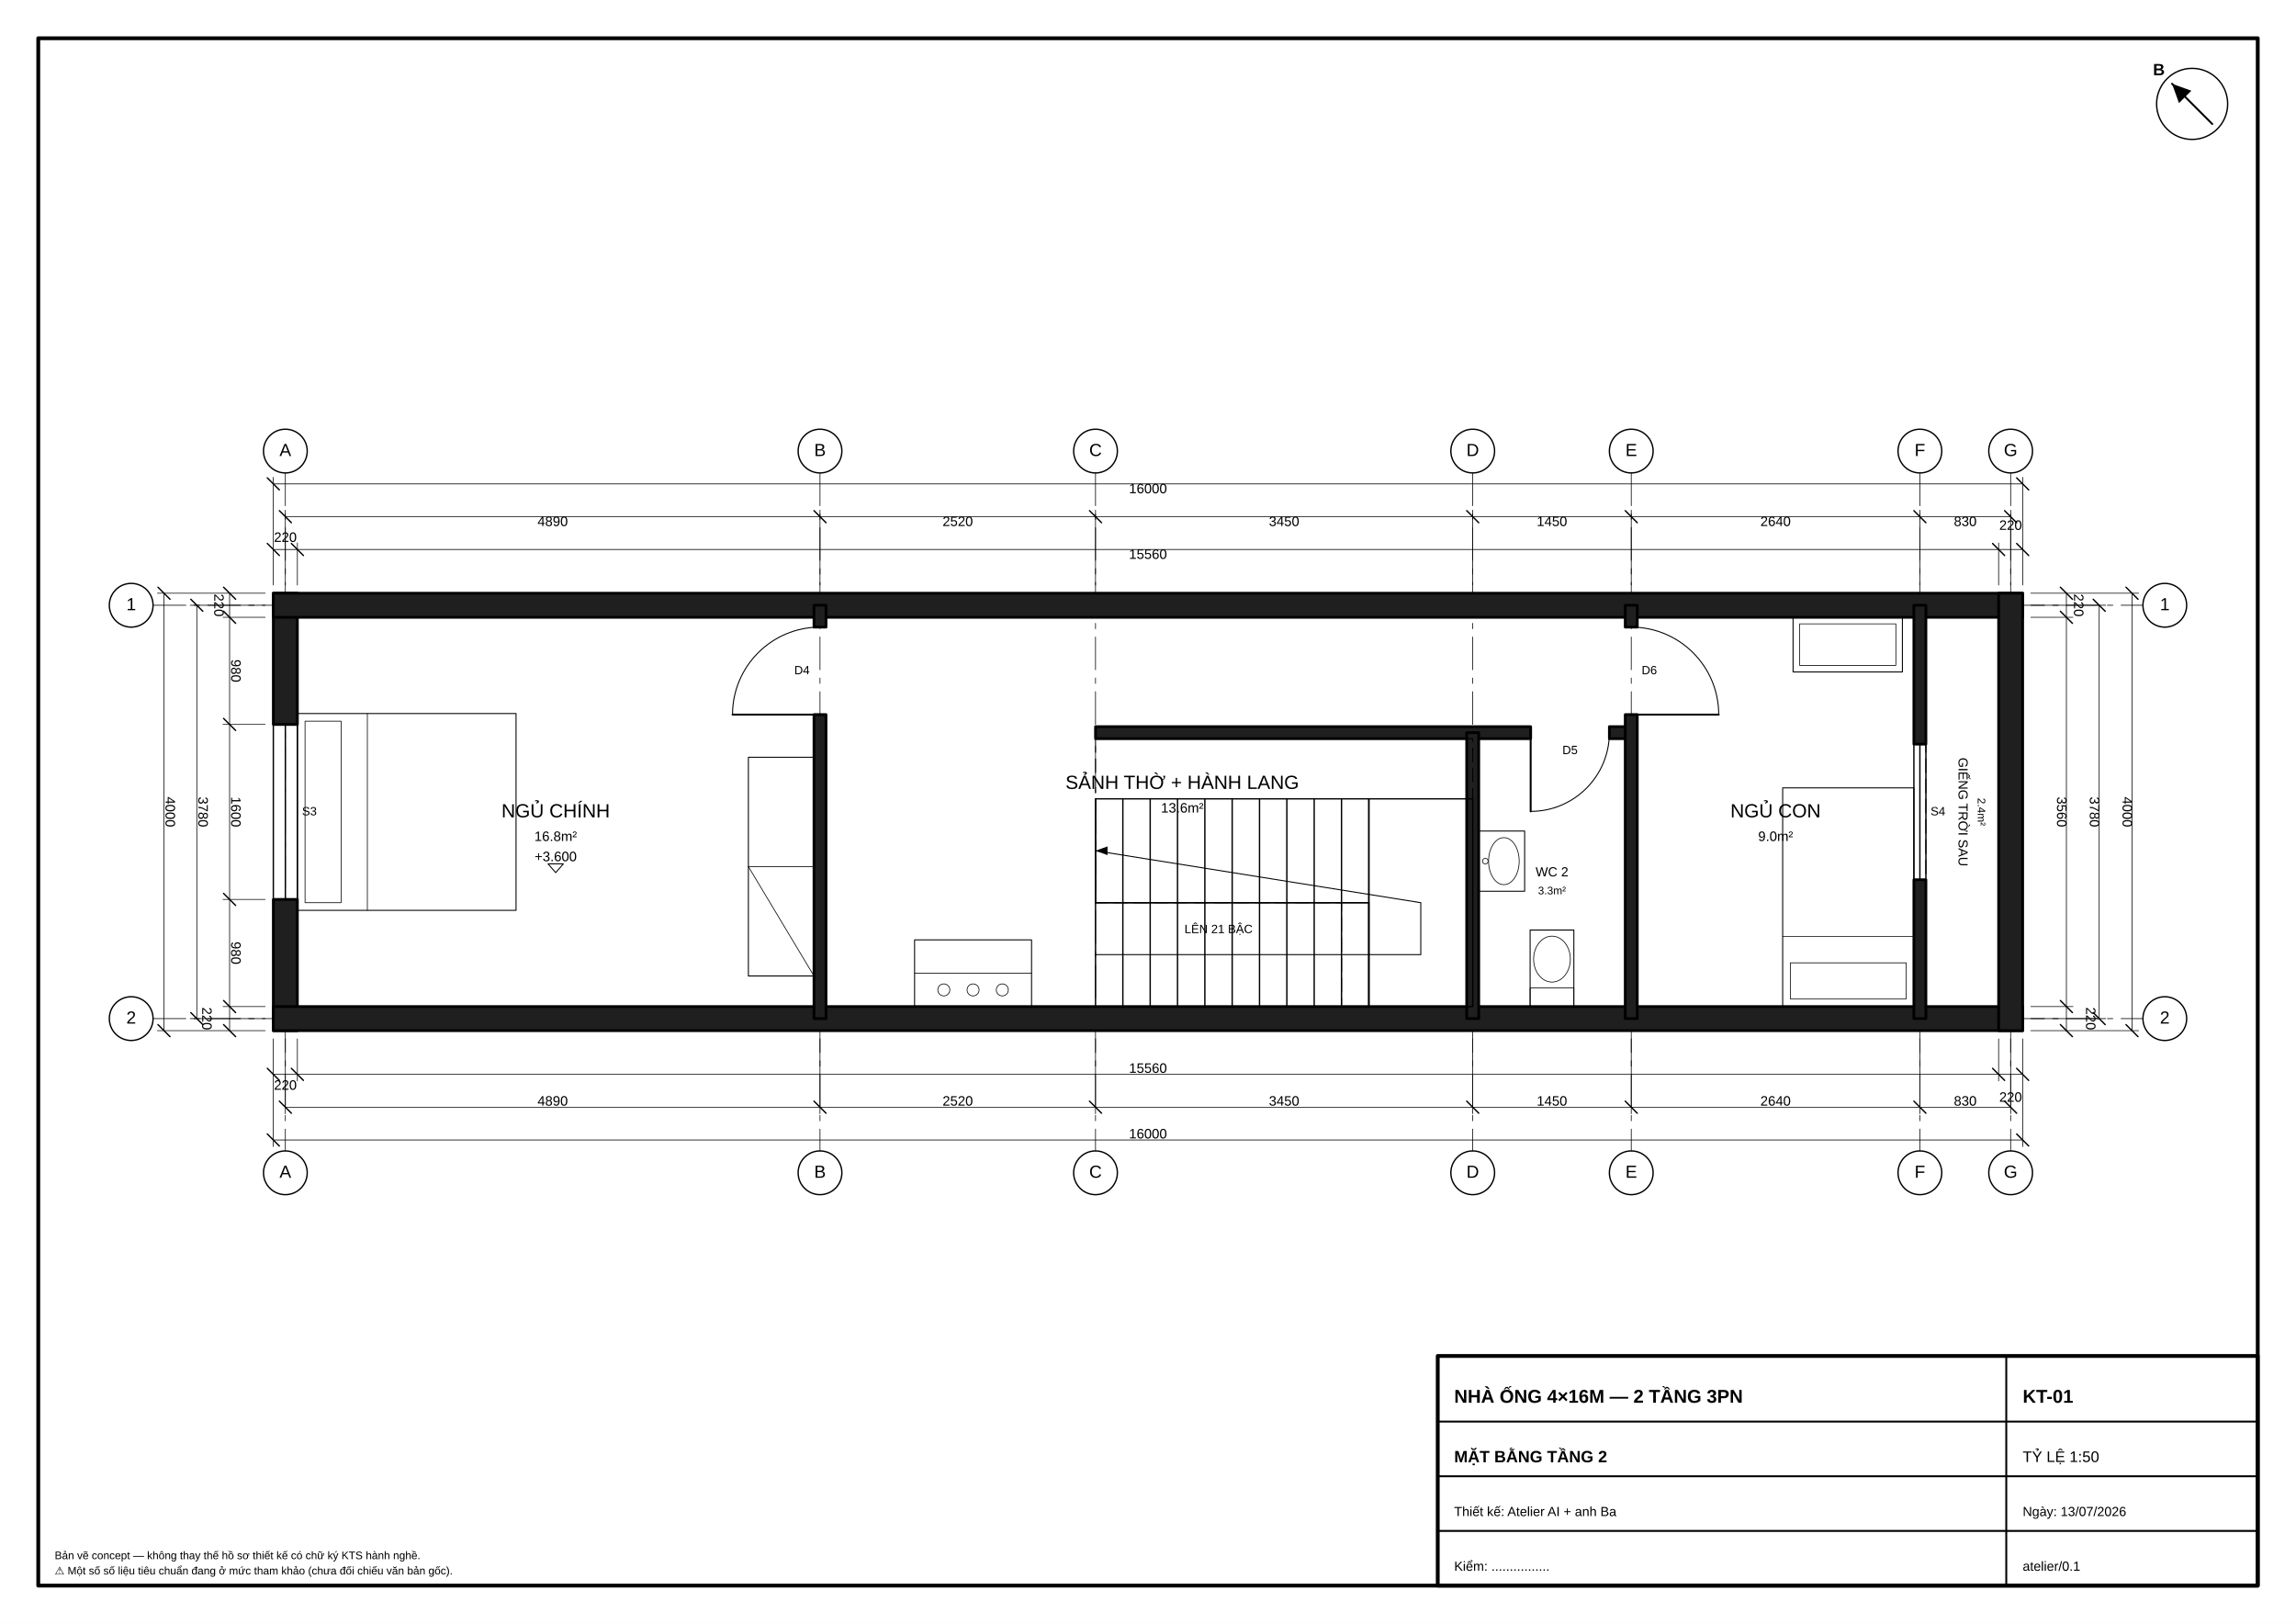
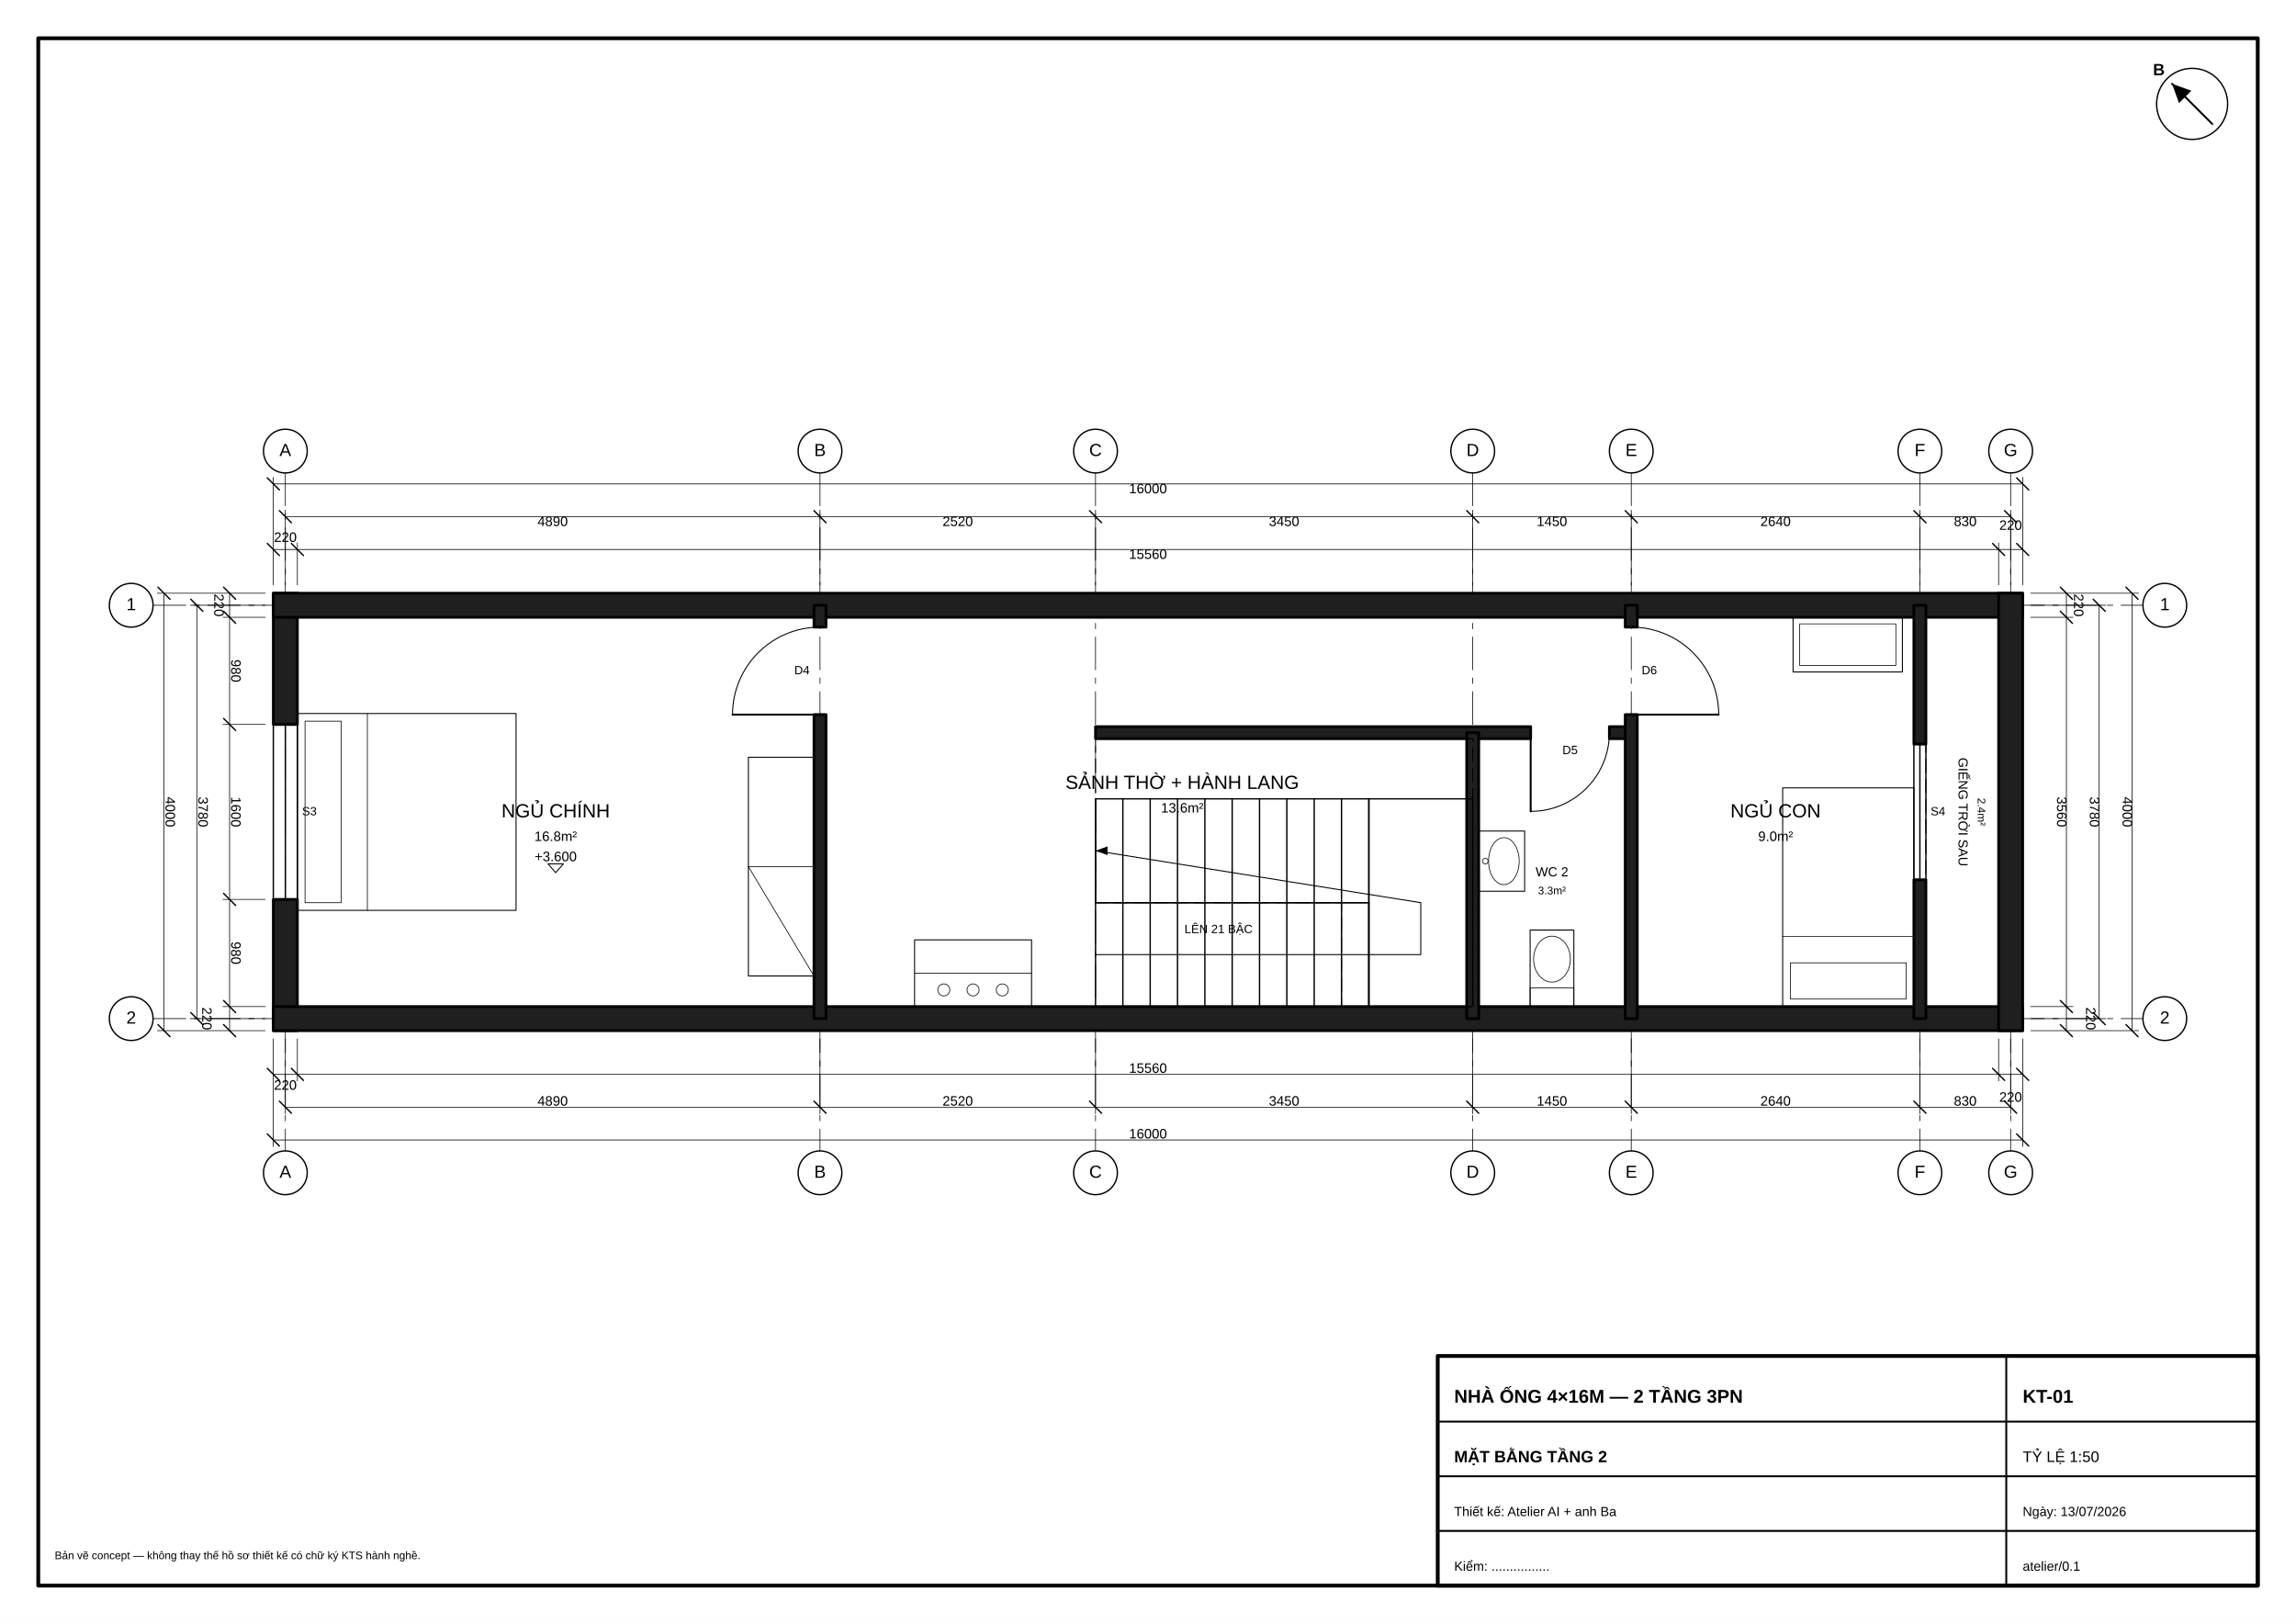
<svg xmlns="http://www.w3.org/2000/svg" viewBox="0 0 420 297" width="420mm" height="297mm">
  <style>
text{font-family:'Be Vietnam Pro','Segoe UI',Arial,sans-serif;fill:#000;stroke:none}
.b{font-weight:700}
</style>
  <rect width="420" height="297" fill="#ffffff" />
  <g id="layer-TRUC" data-layer="TRUC">
    <line data-id="1" x1="28" y1="110.7" x2="392" y2="110.7" stroke="#000" stroke-width="0.13" stroke-linecap="round" stroke-linejoin="round" stroke-dasharray="6 1.5 1 1.5" />
    <circle data-id="1" cx="24" cy="110.7" r="4" fill="none" stroke="#000" stroke-width="0.25" stroke-linecap="round" stroke-linejoin="round" />
    <text data-id="1" x="24" y="110.7" font-size="3.2" text-anchor="middle" dominant-baseline="middle">1</text>
    <circle data-id="1" cx="396" cy="110.7" r="4" fill="none" stroke="#000" stroke-width="0.25" stroke-linecap="round" stroke-linejoin="round" />
    <text data-id="1" x="396" y="110.7" font-size="3.2" text-anchor="middle" dominant-baseline="middle">1</text>
    <line data-id="2" x1="28" y1="186.3" x2="392" y2="186.3" stroke="#000" stroke-width="0.13" stroke-linecap="round" stroke-linejoin="round" stroke-dasharray="6 1.5 1 1.5" />
    <circle data-id="2" cx="24" cy="186.3" r="4" fill="none" stroke="#000" stroke-width="0.25" stroke-linecap="round" stroke-linejoin="round" />
    <text data-id="2" x="24" y="186.3" font-size="3.2" text-anchor="middle" dominant-baseline="middle">2</text>
    <circle data-id="2" cx="396" cy="186.3" r="4" fill="none" stroke="#000" stroke-width="0.25" stroke-linecap="round" stroke-linejoin="round" />
    <text data-id="2" x="396" y="186.3" font-size="3.2" text-anchor="middle" dominant-baseline="middle">2</text>
    <line data-id="A" x1="52.2" y1="86.5" x2="52.2" y2="210.5" stroke="#000" stroke-width="0.13" stroke-linecap="round" stroke-linejoin="round" stroke-dasharray="6 1.5 1 1.5" />
    <circle data-id="A" cx="52.2" cy="82.5" r="4" fill="none" stroke="#000" stroke-width="0.25" stroke-linecap="round" stroke-linejoin="round" />
    <text data-id="A" x="52.2" y="82.5" font-size="3.2" text-anchor="middle" dominant-baseline="middle">A</text>
    <circle data-id="A" cx="52.2" cy="214.5" r="4" fill="none" stroke="#000" stroke-width="0.25" stroke-linecap="round" stroke-linejoin="round" />
    <text data-id="A" x="52.2" y="214.5" font-size="3.2" text-anchor="middle" dominant-baseline="middle">A</text>
    <line data-id="B" x1="150" y1="86.5" x2="150" y2="210.5" stroke="#000" stroke-width="0.13" stroke-linecap="round" stroke-linejoin="round" stroke-dasharray="6 1.5 1 1.5" />
    <circle data-id="B" cx="150" cy="82.5" r="4" fill="none" stroke="#000" stroke-width="0.25" stroke-linecap="round" stroke-linejoin="round" />
    <text data-id="B" x="150" y="82.5" font-size="3.2" text-anchor="middle" dominant-baseline="middle">B</text>
    <circle data-id="B" cx="150" cy="214.5" r="4" fill="none" stroke="#000" stroke-width="0.25" stroke-linecap="round" stroke-linejoin="round" />
    <text data-id="B" x="150" y="214.5" font-size="3.2" text-anchor="middle" dominant-baseline="middle">B</text>
    <line data-id="C" x1="200.4" y1="86.5" x2="200.4" y2="210.5" stroke="#000" stroke-width="0.13" stroke-linecap="round" stroke-linejoin="round" stroke-dasharray="6 1.5 1 1.5" />
    <circle data-id="C" cx="200.4" cy="82.5" r="4" fill="none" stroke="#000" stroke-width="0.25" stroke-linecap="round" stroke-linejoin="round" />
    <text data-id="C" x="200.4" y="82.5" font-size="3.2" text-anchor="middle" dominant-baseline="middle">C</text>
    <circle data-id="C" cx="200.4" cy="214.5" r="4" fill="none" stroke="#000" stroke-width="0.25" stroke-linecap="round" stroke-linejoin="round" />
    <text data-id="C" x="200.4" y="214.5" font-size="3.2" text-anchor="middle" dominant-baseline="middle">C</text>
    <line data-id="D" x1="269.4" y1="86.5" x2="269.4" y2="210.5" stroke="#000" stroke-width="0.13" stroke-linecap="round" stroke-linejoin="round" stroke-dasharray="6 1.5 1 1.5" />
    <circle data-id="D" cx="269.4" cy="82.5" r="4" fill="none" stroke="#000" stroke-width="0.25" stroke-linecap="round" stroke-linejoin="round" />
    <text data-id="D" x="269.4" y="82.5" font-size="3.2" text-anchor="middle" dominant-baseline="middle">D</text>
    <circle data-id="D" cx="269.4" cy="214.5" r="4" fill="none" stroke="#000" stroke-width="0.25" stroke-linecap="round" stroke-linejoin="round" />
    <text data-id="D" x="269.4" y="214.5" font-size="3.2" text-anchor="middle" dominant-baseline="middle">D</text>
    <line data-id="E" x1="298.4" y1="86.5" x2="298.4" y2="210.5" stroke="#000" stroke-width="0.13" stroke-linecap="round" stroke-linejoin="round" stroke-dasharray="6 1.5 1 1.5" />
    <circle data-id="E" cx="298.4" cy="82.5" r="4" fill="none" stroke="#000" stroke-width="0.25" stroke-linecap="round" stroke-linejoin="round" />
    <text data-id="E" x="298.4" y="82.5" font-size="3.2" text-anchor="middle" dominant-baseline="middle">E</text>
    <circle data-id="E" cx="298.4" cy="214.5" r="4" fill="none" stroke="#000" stroke-width="0.25" stroke-linecap="round" stroke-linejoin="round" />
    <text data-id="E" x="298.4" y="214.5" font-size="3.2" text-anchor="middle" dominant-baseline="middle">E</text>
    <line data-id="F" x1="351.2" y1="86.5" x2="351.2" y2="210.5" stroke="#000" stroke-width="0.13" stroke-linecap="round" stroke-linejoin="round" stroke-dasharray="6 1.5 1 1.5" />
    <circle data-id="F" cx="351.2" cy="82.5" r="4" fill="none" stroke="#000" stroke-width="0.25" stroke-linecap="round" stroke-linejoin="round" />
    <text data-id="F" x="351.2" y="82.5" font-size="3.2" text-anchor="middle" dominant-baseline="middle">F</text>
    <circle data-id="F" cx="351.2" cy="214.5" r="4" fill="none" stroke="#000" stroke-width="0.25" stroke-linecap="round" stroke-linejoin="round" />
    <text data-id="F" x="351.2" y="214.5" font-size="3.2" text-anchor="middle" dominant-baseline="middle">F</text>
    <line data-id="G" x1="367.8" y1="86.5" x2="367.8" y2="210.5" stroke="#000" stroke-width="0.13" stroke-linecap="round" stroke-linejoin="round" stroke-dasharray="6 1.5 1 1.5" />
    <circle data-id="G" cx="367.8" cy="82.5" r="4" fill="none" stroke="#000" stroke-width="0.25" stroke-linecap="round" stroke-linejoin="round" />
    <text data-id="G" x="367.8" y="82.5" font-size="3.2" text-anchor="middle" dominant-baseline="middle">G</text>
    <circle data-id="G" cx="367.8" cy="214.5" r="4" fill="none" stroke="#000" stroke-width="0.25" stroke-linecap="round" stroke-linejoin="round" />
    <text data-id="G" x="367.8" y="214.5" font-size="3.2" text-anchor="middle" dominant-baseline="middle">G</text>
  </g>
  <g id="layer-TUONG-CAT" data-layer="TUONG-CAT">
    <polygon data-id="W9" points="54.4,108.5 54.4,132.5 50,132.5 50,108.5" fill="#1f1f1f" stroke="#000" stroke-width="0.5" stroke-linecap="round" stroke-linejoin="round" />
    <polygon data-id="W9" points="54.4,164.5 54.4,188.5 50,188.5 50,164.5" fill="#1f1f1f" stroke="#000" stroke-width="0.5" stroke-linecap="round" stroke-linejoin="round" />
    <polygon data-id="W10" points="50,108.5 370,108.5 370,112.9 50,112.9" fill="#1f1f1f" stroke="#000" stroke-width="0.5" stroke-linecap="round" stroke-linejoin="round" />
    <polygon data-id="W11" points="50,184.1 370,184.1 370,188.5 50,188.5" fill="#1f1f1f" stroke="#000" stroke-width="0.5" stroke-linecap="round" stroke-linejoin="round" />
    <polygon data-id="W12" points="370,108.5 370,188.5 365.6,188.5 365.6,108.5" fill="#1f1f1f" stroke="#000" stroke-width="0.5" stroke-linecap="round" stroke-linejoin="round" />
    <polygon data-id="W13" points="148.9,186.3 148.9,130.7 151.1,130.7 151.1,186.3" fill="#1f1f1f" stroke="#000" stroke-width="0.5" stroke-linecap="round" stroke-linejoin="round" />
    <polygon data-id="W13" points="148.9,114.7 148.9,110.7 151.1,110.7 151.1,114.7" fill="#1f1f1f" stroke="#000" stroke-width="0.5" stroke-linecap="round" stroke-linejoin="round" />
    <polygon data-id="W14" points="298.4,135.1 294.4,135.1 294.4,132.9 298.4,132.9" fill="#1f1f1f" stroke="#000" stroke-width="0.5" stroke-linecap="round" stroke-linejoin="round" />
    <polygon data-id="W14" points="280,135.1 200.4,135.1 200.4,132.9 280,132.9" fill="#1f1f1f" stroke="#000" stroke-width="0.5" stroke-linecap="round" stroke-linejoin="round" />
    <polygon data-id="W15" points="270.5,134 270.5,186.3 268.3,186.3 268.3,134" fill="#1f1f1f" stroke="#000" stroke-width="0.5" stroke-linecap="round" stroke-linejoin="round" />
    <polygon data-id="W16" points="299.5,110.7 299.5,114.7 297.3,114.7 297.3,110.7" fill="#1f1f1f" stroke="#000" stroke-width="0.5" stroke-linecap="round" stroke-linejoin="round" />
    <polygon data-id="W16" points="299.5,130.7 299.5,186.3 297.3,186.3 297.3,130.7" fill="#1f1f1f" stroke="#000" stroke-width="0.5" stroke-linecap="round" stroke-linejoin="round" />
    <polygon data-id="W17" points="352.3,110.7 352.3,136.1 350.1,136.1 350.1,110.7" fill="#1f1f1f" stroke="#000" stroke-width="0.5" stroke-linecap="round" stroke-linejoin="round" />
    <polygon data-id="W17" points="352.3,160.9 352.3,186.3 350.1,186.3 350.1,160.9" fill="#1f1f1f" stroke="#000" stroke-width="0.5" stroke-linecap="round" stroke-linejoin="round" />
  </g>
  <g id="layer-TUONG-THAY" data-layer="TUONG-THAY">
    <polygon data-id="site" points="50,108.5 50,188.5 370,188.5 370,108.5" fill="none" stroke="#000" stroke-width="0.13" stroke-linecap="round" stroke-linejoin="round" stroke-dasharray="3 1.2 0.6 1.2" />
    <line data-id="S3" x1="54.4" y1="132.5" x2="50" y2="132.5" stroke="#000" stroke-width="0.25" stroke-linecap="round" stroke-linejoin="round" />
    <line data-id="S3" x1="54.4" y1="164.5" x2="50" y2="164.5" stroke="#000" stroke-width="0.25" stroke-linecap="round" stroke-linejoin="round" />
    <line data-id="D4" x1="148.9" y1="130.7" x2="151.1" y2="130.7" stroke="#000" stroke-width="0.25" stroke-linecap="round" stroke-linejoin="round" />
    <line data-id="D4" x1="148.9" y1="114.7" x2="151.1" y2="114.7" stroke="#000" stroke-width="0.25" stroke-linecap="round" stroke-linejoin="round" />
    <line data-id="D5" x1="294.4" y1="135.1" x2="294.4" y2="132.9" stroke="#000" stroke-width="0.25" stroke-linecap="round" stroke-linejoin="round" />
    <line data-id="D5" x1="280" y1="135.1" x2="280" y2="132.9" stroke="#000" stroke-width="0.25" stroke-linecap="round" stroke-linejoin="round" />
    <line data-id="D6" x1="299.5" y1="114.7" x2="297.3" y2="114.7" stroke="#000" stroke-width="0.25" stroke-linecap="round" stroke-linejoin="round" />
    <line data-id="D6" x1="299.5" y1="130.7" x2="297.3" y2="130.7" stroke="#000" stroke-width="0.25" stroke-linecap="round" stroke-linejoin="round" />
    <line data-id="S4" x1="352.3" y1="136.1" x2="350.1" y2="136.1" stroke="#000" stroke-width="0.25" stroke-linecap="round" stroke-linejoin="round" />
    <line data-id="S4" x1="352.3" y1="160.9" x2="350.1" y2="160.9" stroke="#000" stroke-width="0.25" stroke-linecap="round" stroke-linejoin="round" />
    <polygon data-id="SL2" points="200.4,135.1 200.4,165.1 245.4,165.1 245.4,184.1 269.4,184.1 269.4,135.1" fill="none" stroke="#000" stroke-width="0.18" stroke-linecap="round" stroke-linejoin="round" stroke-dasharray="2.5 1.2" />
    <polygon data-id="SL2" points="352.3,112.9 352.3,184.1 365.6,184.1 365.6,112.9" fill="none" stroke="#000" stroke-width="0.18" stroke-linecap="round" stroke-linejoin="round" stroke-dasharray="2.5 1.2" />
  </g>
  <g id="layer-CUA" data-layer="CUA">
    <line data-id="S3" x1="50" y1="132.5" x2="50" y2="164.5" stroke="#000" stroke-width="0.25" stroke-linecap="round" stroke-linejoin="round" />
    <line data-id="S3" x1="52.2" y1="132.5" x2="52.2" y2="164.5" stroke="#000" stroke-width="0.25" stroke-linecap="round" stroke-linejoin="round" />
    <line data-id="S3" x1="54.4" y1="132.5" x2="54.4" y2="164.5" stroke="#000" stroke-width="0.25" stroke-linecap="round" stroke-linejoin="round" />
    <text data-id="S3" x="56.6" y="148.5" font-size="2.2" text-anchor="middle" dominant-baseline="middle">S3</text>
    <line data-id="D4" x1="150" y1="130.7" x2="134" y2="130.7" stroke="#000" stroke-width="0.35" stroke-linecap="round" stroke-linejoin="round" />
    <path data-id="D4" d="M 150 114.7 A 16 16 0 0 0 134 130.7" fill="none" stroke="#000" stroke-width="0.18" stroke-linecap="round" stroke-linejoin="round" />
    <text data-id="D4" x="146.7" y="122.7" font-size="2.2" text-anchor="middle" dominant-baseline="middle">D4</text>
    <line data-id="D5" x1="280" y1="134" x2="280" y2="148.4" stroke="#000" stroke-width="0.35" stroke-linecap="round" stroke-linejoin="round" />
    <path data-id="D5" d="M 294.4 134 A 14.4 14.4 0 0 1 280 148.4" fill="none" stroke="#000" stroke-width="0.18" stroke-linecap="round" stroke-linejoin="round" />
    <text data-id="D5" x="287.2" y="137.3" font-size="2.2" text-anchor="middle" dominant-baseline="middle">D5</text>
    <line data-id="D6" x1="298.4" y1="130.7" x2="314.4" y2="130.7" stroke="#000" stroke-width="0.35" stroke-linecap="round" stroke-linejoin="round" />
    <path data-id="D6" d="M 298.4 114.7 A 16 16 0 0 1 314.4 130.7" fill="none" stroke="#000" stroke-width="0.18" stroke-linecap="round" stroke-linejoin="round" />
    <text data-id="D6" x="301.7" y="122.7" font-size="2.2" text-anchor="middle" dominant-baseline="middle">D6</text>
    <line data-id="S4" x1="350.1" y1="136.1" x2="350.1" y2="160.9" stroke="#000" stroke-width="0.25" stroke-linecap="round" stroke-linejoin="round" />
    <line data-id="S4" x1="351.2" y1="136.1" x2="351.2" y2="160.9" stroke="#000" stroke-width="0.25" stroke-linecap="round" stroke-linejoin="round" />
    <line data-id="S4" x1="352.3" y1="136.1" x2="352.3" y2="160.9" stroke="#000" stroke-width="0.25" stroke-linecap="round" stroke-linejoin="round" />
    <text data-id="S4" x="354.5" y="148.5" font-size="2.2" text-anchor="middle" dominant-baseline="middle">S4</text>
  </g>
  <g id="layer-THANG" data-layer="THANG">
    <polygon data-id="ST1" points="200.4,165.1 200.4,184.1 250.4,184.1 250.4,165.1" fill="none" stroke="#000" stroke-width="0.25" stroke-linecap="round" stroke-linejoin="round" />
    <line data-id="ST1" x1="205.4" y1="165.1" x2="205.4" y2="184.1" stroke="#000" stroke-width="0.25" stroke-linecap="round" stroke-linejoin="round" />
    <line data-id="ST1" x1="210.4" y1="165.1" x2="210.4" y2="184.1" stroke="#000" stroke-width="0.25" stroke-linecap="round" stroke-linejoin="round" />
    <line data-id="ST1" x1="215.4" y1="165.1" x2="215.4" y2="184.1" stroke="#000" stroke-width="0.25" stroke-linecap="round" stroke-linejoin="round" />
    <line data-id="ST1" x1="220.4" y1="165.1" x2="220.4" y2="184.1" stroke="#000" stroke-width="0.25" stroke-linecap="round" stroke-linejoin="round" />
    <line data-id="ST1" x1="225.4" y1="165.1" x2="225.4" y2="184.1" stroke="#000" stroke-width="0.25" stroke-linecap="round" stroke-linejoin="round" />
    <line data-id="ST1" x1="230.4" y1="165.1" x2="230.4" y2="184.1" stroke="#000" stroke-width="0.25" stroke-linecap="round" stroke-linejoin="round" />
    <line data-id="ST1" x1="235.4" y1="165.1" x2="235.4" y2="184.1" stroke="#000" stroke-width="0.25" stroke-linecap="round" stroke-linejoin="round" />
    <line data-id="ST1" x1="240.4" y1="165.1" x2="240.4" y2="184.1" stroke="#000" stroke-width="0.25" stroke-linecap="round" stroke-linejoin="round" />
    <line data-id="ST1" x1="245.4" y1="165.1" x2="245.4" y2="184.1" stroke="#000" stroke-width="0.25" stroke-linecap="round" stroke-linejoin="round" />
    <line data-id="ST1" x1="250.4" y1="165.1" x2="250.4" y2="184.1" stroke="#000" stroke-width="0.25" stroke-linecap="round" stroke-linejoin="round" />
    <polygon data-id="ST1" points="200.4,146.1 200.4,165.1 250.4,165.1 250.4,146.1" fill="none" stroke="#000" stroke-width="0.25" stroke-linecap="round" stroke-linejoin="round" />
    <line data-id="ST1" x1="245.4" y1="165.1" x2="245.4" y2="146.1" stroke="#000" stroke-width="0.25" stroke-linecap="round" stroke-linejoin="round" />
    <line data-id="ST1" x1="240.4" y1="165.1" x2="240.4" y2="146.1" stroke="#000" stroke-width="0.25" stroke-linecap="round" stroke-linejoin="round" />
    <line data-id="ST1" x1="235.4" y1="165.1" x2="235.4" y2="146.1" stroke="#000" stroke-width="0.25" stroke-linecap="round" stroke-linejoin="round" />
    <line data-id="ST1" x1="230.4" y1="165.1" x2="230.4" y2="146.1" stroke="#000" stroke-width="0.25" stroke-linecap="round" stroke-linejoin="round" />
    <line data-id="ST1" x1="225.4" y1="165.1" x2="225.4" y2="146.1" stroke="#000" stroke-width="0.25" stroke-linecap="round" stroke-linejoin="round" />
    <line data-id="ST1" x1="220.4" y1="165.1" x2="220.4" y2="146.1" stroke="#000" stroke-width="0.25" stroke-linecap="round" stroke-linejoin="round" />
    <line data-id="ST1" x1="215.4" y1="165.1" x2="215.4" y2="146.1" stroke="#000" stroke-width="0.25" stroke-linecap="round" stroke-linejoin="round" />
    <line data-id="ST1" x1="210.4" y1="165.1" x2="210.4" y2="146.1" stroke="#000" stroke-width="0.25" stroke-linecap="round" stroke-linejoin="round" />
    <line data-id="ST1" x1="205.4" y1="165.1" x2="205.4" y2="146.1" stroke="#000" stroke-width="0.25" stroke-linecap="round" stroke-linejoin="round" />
    <line data-id="ST1" x1="200.4" y1="165.1" x2="200.4" y2="146.1" stroke="#000" stroke-width="0.25" stroke-linecap="round" stroke-linejoin="round" />
    <polygon data-id="ST1" points="250.4,146.1 250.4,184.1 269.4,184.1 269.4,146.1" fill="none" stroke="#000" stroke-width="0.25" stroke-linecap="round" stroke-linejoin="round" />
    <polyline data-id="ST1" points="200.4,174.6 259.9,174.6 259.9,165.1 200.4,155.6" fill="none" stroke="#000" stroke-width="0.18" stroke-linecap="round" stroke-linejoin="round" />
    <polygon data-id="ST1" points="200.4,155.6 202.6,156.4 202.6,154.8" fill="#000" />
    <text data-id="ST1" x="222.9" y="170.04" font-size="2.2" text-anchor="middle" dominant-baseline="middle">LÊN 21 BẬC</text>
  </g>
  <g id="layer-NOI-THAT" data-layer="NOI-THAT">
    <polygon data-id="F13" points="54.4,130.5 54.4,166.5 94.4,166.5 94.4,130.5" fill="none" stroke="#000" stroke-width="0.18" stroke-linecap="round" stroke-linejoin="round" />
    <polygon data-id="F13" points="55.8,131.9 55.8,165.1 62.4,165.1 62.4,131.9" fill="none" stroke="#000" stroke-width="0.13" stroke-linecap="round" stroke-linejoin="round" />
    <line data-id="F13" x1="67.2" y1="130.5" x2="67.2" y2="166.5" stroke="#000" stroke-width="0.13" stroke-linecap="round" stroke-linejoin="round" />
    <polygon data-id="F14" points="148.9,178.5 148.9,138.5 136.9,138.5 136.9,178.5" fill="none" stroke="#000" stroke-width="0.18" stroke-linecap="round" stroke-linejoin="round" />
    <line data-id="F14" x1="148.9" y1="158.5" x2="136.9" y2="158.5" stroke="#000" stroke-width="0.13" stroke-linecap="round" stroke-linejoin="round" />
    <line data-id="F14" x1="148.9" y1="178.5" x2="136.9" y2="158.5" stroke="#000" stroke-width="0.13" stroke-linecap="round" stroke-linejoin="round" />
    <polygon data-id="F15" points="167.3,184.1 188.7,184.1 188.7,171.9 167.3,171.9" fill="none" stroke="#000" stroke-width="0.18" stroke-linecap="round" stroke-linejoin="round" />
    <line data-id="F15" x1="167.3" y1="178" x2="188.7" y2="178" stroke="#000" stroke-width="0.13" stroke-linecap="round" stroke-linejoin="round" />
    <circle data-id="F15" cx="172.65" cy="181.05" r="1.1" fill="none" stroke="#000" stroke-width="0.13" stroke-linecap="round" stroke-linejoin="round" />
    <circle data-id="F15" cx="178" cy="181.05" r="1.1" fill="none" stroke="#000" stroke-width="0.13" stroke-linecap="round" stroke-linejoin="round" />
    <circle data-id="F15" cx="183.35" cy="181.05" r="1.1" fill="none" stroke="#000" stroke-width="0.13" stroke-linecap="round" stroke-linejoin="round" />
    <polygon data-id="F16" points="326.1,184.1 350.1,184.1 350.1,144.1 326.1,144.1" fill="none" stroke="#000" stroke-width="0.18" stroke-linecap="round" stroke-linejoin="round" />
    <polygon data-id="F16" points="327.5,182.7 348.7,182.7 348.7,176.1 327.5,176.1" fill="none" stroke="#000" stroke-width="0.13" stroke-linecap="round" stroke-linejoin="round" />
    <line data-id="F16" x1="326.1" y1="171.3" x2="350.1" y2="171.3" stroke="#000" stroke-width="0.13" stroke-linecap="round" stroke-linejoin="round" />
    <polygon data-id="F17" points="348,112.9 328,112.9 328,122.9 348,122.9" fill="none" stroke="#000" stroke-width="0.18" stroke-linecap="round" stroke-linejoin="round" />
    <polygon data-id="F17" points="346.8,114.1 329.2,114.1 329.2,121.7 346.8,121.7" fill="none" stroke="#000" stroke-width="0.13" stroke-linecap="round" stroke-linejoin="round" />
    <polygon data-id="F18" points="279.9,184.1 287.9,184.1 287.9,170.1 279.9,170.1" fill="none" stroke="#000" stroke-width="0.18" stroke-linecap="round" stroke-linejoin="round" />
    <polygon data-id="F18" points="279.9,184.1 287.9,184.1 287.9,180.7 279.9,180.7" fill="none" stroke="#000" stroke-width="0.13" stroke-linecap="round" stroke-linejoin="round" />
    <ellipse data-id="F18" cx="283.9" cy="175.42" rx="3.36" ry="4.2" fill="none" transform="rotate(0 283.9 175.42)" stroke="#000" stroke-width="0.13" stroke-linecap="round" stroke-linejoin="round" />
    <polygon data-id="F19" points="270.5,152 270.5,163 278.9,163 278.9,152" fill="none" stroke="#000" stroke-width="0.18" stroke-linecap="round" stroke-linejoin="round" />
    <ellipse data-id="F19" cx="275.1" cy="157.5" rx="4.3" ry="2.8" fill="none" transform="rotate(90 275.1 157.5)" stroke="#000" stroke-width="0.13" stroke-linecap="round" stroke-linejoin="round" />
    <circle data-id="F19" cx="271.7" cy="157.5" r="0.52" fill="none" stroke="#000" stroke-width="0.13" stroke-linecap="round" stroke-linejoin="round" />
  </g>
  <g id="layer-DIM" data-layer="DIM">
    <line x1="48.5" y1="108.5" x2="28.8" y2="108.5" stroke="#000" stroke-width="0.13" stroke-linecap="round" stroke-linejoin="round" />
    <line x1="48.5" y1="112.9" x2="40.8" y2="112.9" stroke="#000" stroke-width="0.13" stroke-linecap="round" stroke-linejoin="round" />
    <line x1="48.5" y1="132.5" x2="40.8" y2="132.5" stroke="#000" stroke-width="0.13" stroke-linecap="round" stroke-linejoin="round" />
    <line x1="48.5" y1="164.5" x2="40.8" y2="164.5" stroke="#000" stroke-width="0.13" stroke-linecap="round" stroke-linejoin="round" />
    <line x1="48.5" y1="184.1" x2="40.8" y2="184.1" stroke="#000" stroke-width="0.13" stroke-linecap="round" stroke-linejoin="round" />
    <line x1="48.5" y1="188.5" x2="28.8" y2="188.5" stroke="#000" stroke-width="0.13" stroke-linecap="round" stroke-linejoin="round" />
    <line x1="48.5" y1="110.7" x2="34.8" y2="110.7" stroke="#000" stroke-width="0.13" stroke-linecap="round" stroke-linejoin="round" />
    <line x1="48.5" y1="186.3" x2="34.8" y2="186.3" stroke="#000" stroke-width="0.13" stroke-linecap="round" stroke-linejoin="round" />
    <line x1="42" y1="108.5" x2="42" y2="188.5" stroke="#000" stroke-width="0.13" stroke-linecap="round" stroke-linejoin="round" />
    <line x1="40.9" y1="107.4" x2="43.1" y2="109.6" stroke="#000" stroke-width="0.25" stroke-linecap="round" stroke-linejoin="round" />
    <line x1="40.9" y1="111.8" x2="43.1" y2="114" stroke="#000" stroke-width="0.25" stroke-linecap="round" stroke-linejoin="round" />
    <line x1="40.9" y1="131.4" x2="43.1" y2="133.6" stroke="#000" stroke-width="0.25" stroke-linecap="round" stroke-linejoin="round" />
    <line x1="40.9" y1="163.4" x2="43.1" y2="165.6" stroke="#000" stroke-width="0.25" stroke-linecap="round" stroke-linejoin="round" />
    <line x1="40.9" y1="183" x2="43.1" y2="185.2" stroke="#000" stroke-width="0.25" stroke-linecap="round" stroke-linejoin="round" />
    <line x1="40.9" y1="187.4" x2="43.1" y2="189.6" stroke="#000" stroke-width="0.25" stroke-linecap="round" stroke-linejoin="round" />
    <text x="39.9" y="110.7" font-size="2.5" text-anchor="middle" dominant-baseline="middle" transform="rotate(90 39.9 110.7)">220</text>
    <text x="43" y="122.7" font-size="2.5" text-anchor="middle" dominant-baseline="middle" transform="rotate(90 43 122.7)">980</text>
    <text x="43" y="148.5" font-size="2.5" text-anchor="middle" dominant-baseline="middle" transform="rotate(90 43 148.5)">1600</text>
    <text x="43" y="174.3" font-size="2.5" text-anchor="middle" dominant-baseline="middle" transform="rotate(90 43 174.3)">980</text>
    <text x="37.7" y="186.3" font-size="2.5" text-anchor="middle" dominant-baseline="middle" transform="rotate(90 37.7 186.3)">220</text>
    <line x1="36" y1="110.7" x2="36" y2="186.3" stroke="#000" stroke-width="0.13" stroke-linecap="round" stroke-linejoin="round" />
    <line x1="34.9" y1="109.6" x2="37.1" y2="111.8" stroke="#000" stroke-width="0.25" stroke-linecap="round" stroke-linejoin="round" />
    <line x1="34.9" y1="185.2" x2="37.1" y2="187.4" stroke="#000" stroke-width="0.25" stroke-linecap="round" stroke-linejoin="round" />
    <text x="37" y="148.5" font-size="2.5" text-anchor="middle" dominant-baseline="middle" transform="rotate(90 37 148.5)">3780</text>
    <line x1="30" y1="108.5" x2="30" y2="188.5" stroke="#000" stroke-width="0.13" stroke-linecap="round" stroke-linejoin="round" />
    <line x1="28.9" y1="107.4" x2="31.1" y2="109.6" stroke="#000" stroke-width="0.25" stroke-linecap="round" stroke-linejoin="round" />
    <line x1="28.9" y1="187.4" x2="31.1" y2="189.6" stroke="#000" stroke-width="0.25" stroke-linecap="round" stroke-linejoin="round" />
    <text x="31" y="148.5" font-size="2.5" text-anchor="middle" dominant-baseline="middle" transform="rotate(90 31 148.5)">4000</text>
    <line x1="371.5" y1="108.5" x2="391.2" y2="108.5" stroke="#000" stroke-width="0.13" stroke-linecap="round" stroke-linejoin="round" />
    <line x1="371.5" y1="112.9" x2="379.2" y2="112.9" stroke="#000" stroke-width="0.13" stroke-linecap="round" stroke-linejoin="round" />
    <line x1="371.5" y1="184.1" x2="379.2" y2="184.1" stroke="#000" stroke-width="0.13" stroke-linecap="round" stroke-linejoin="round" />
    <line x1="371.5" y1="188.5" x2="391.2" y2="188.5" stroke="#000" stroke-width="0.13" stroke-linecap="round" stroke-linejoin="round" />
    <line x1="371.5" y1="110.7" x2="385.2" y2="110.7" stroke="#000" stroke-width="0.13" stroke-linecap="round" stroke-linejoin="round" />
    <line x1="371.5" y1="186.3" x2="385.2" y2="186.3" stroke="#000" stroke-width="0.13" stroke-linecap="round" stroke-linejoin="round" />
    <line x1="378" y1="108.5" x2="378" y2="188.5" stroke="#000" stroke-width="0.13" stroke-linecap="round" stroke-linejoin="round" />
    <line x1="376.9" y1="107.4" x2="379.1" y2="109.6" stroke="#000" stroke-width="0.25" stroke-linecap="round" stroke-linejoin="round" />
    <line x1="376.9" y1="111.8" x2="379.1" y2="114" stroke="#000" stroke-width="0.25" stroke-linecap="round" stroke-linejoin="round" />
    <line x1="376.9" y1="183" x2="379.1" y2="185.2" stroke="#000" stroke-width="0.25" stroke-linecap="round" stroke-linejoin="round" />
    <line x1="376.9" y1="187.4" x2="379.1" y2="189.6" stroke="#000" stroke-width="0.25" stroke-linecap="round" stroke-linejoin="round" />
    <text x="380.1" y="110.7" font-size="2.5" text-anchor="middle" dominant-baseline="middle" transform="rotate(90 380.1 110.7)">220</text>
    <text x="377" y="148.5" font-size="2.5" text-anchor="middle" dominant-baseline="middle" transform="rotate(90 377 148.5)">3560</text>
    <text x="382.3" y="186.3" font-size="2.5" text-anchor="middle" dominant-baseline="middle" transform="rotate(90 382.3 186.3)">220</text>
    <line x1="384" y1="110.7" x2="384" y2="186.3" stroke="#000" stroke-width="0.13" stroke-linecap="round" stroke-linejoin="round" />
    <line x1="382.9" y1="109.6" x2="385.1" y2="111.8" stroke="#000" stroke-width="0.25" stroke-linecap="round" stroke-linejoin="round" />
    <line x1="382.9" y1="185.2" x2="385.1" y2="187.4" stroke="#000" stroke-width="0.25" stroke-linecap="round" stroke-linejoin="round" />
    <text x="383" y="148.5" font-size="2.5" text-anchor="middle" dominant-baseline="middle" transform="rotate(90 383 148.5)">3780</text>
    <line x1="390" y1="108.5" x2="390" y2="188.5" stroke="#000" stroke-width="0.13" stroke-linecap="round" stroke-linejoin="round" />
    <line x1="388.9" y1="107.4" x2="391.1" y2="109.6" stroke="#000" stroke-width="0.25" stroke-linecap="round" stroke-linejoin="round" />
    <line x1="388.9" y1="187.4" x2="391.1" y2="189.6" stroke="#000" stroke-width="0.25" stroke-linecap="round" stroke-linejoin="round" />
    <text x="389" y="148.5" font-size="2.5" text-anchor="middle" dominant-baseline="middle" transform="rotate(90 389 148.5)">4000</text>
    <line x1="50" y1="107" x2="50" y2="87.3" stroke="#000" stroke-width="0.13" stroke-linecap="round" stroke-linejoin="round" />
    <line x1="54.4" y1="107" x2="54.4" y2="99.3" stroke="#000" stroke-width="0.13" stroke-linecap="round" stroke-linejoin="round" />
    <line x1="365.6" y1="107" x2="365.6" y2="99.3" stroke="#000" stroke-width="0.13" stroke-linecap="round" stroke-linejoin="round" />
    <line x1="370" y1="107" x2="370" y2="87.3" stroke="#000" stroke-width="0.13" stroke-linecap="round" stroke-linejoin="round" />
    <line x1="52.2" y1="107" x2="52.2" y2="93.3" stroke="#000" stroke-width="0.13" stroke-linecap="round" stroke-linejoin="round" />
    <line x1="150" y1="107" x2="150" y2="93.3" stroke="#000" stroke-width="0.13" stroke-linecap="round" stroke-linejoin="round" />
    <line x1="200.4" y1="107" x2="200.4" y2="93.3" stroke="#000" stroke-width="0.13" stroke-linecap="round" stroke-linejoin="round" />
    <line x1="269.4" y1="107" x2="269.4" y2="93.3" stroke="#000" stroke-width="0.13" stroke-linecap="round" stroke-linejoin="round" />
    <line x1="298.4" y1="107" x2="298.4" y2="93.3" stroke="#000" stroke-width="0.13" stroke-linecap="round" stroke-linejoin="round" />
    <line x1="351.2" y1="107" x2="351.2" y2="93.3" stroke="#000" stroke-width="0.13" stroke-linecap="round" stroke-linejoin="round" />
    <line x1="367.8" y1="107" x2="367.8" y2="93.3" stroke="#000" stroke-width="0.13" stroke-linecap="round" stroke-linejoin="round" />
    <line x1="50" y1="100.5" x2="370" y2="100.5" stroke="#000" stroke-width="0.13" stroke-linecap="round" stroke-linejoin="round" />
    <line x1="48.9" y1="99.4" x2="51.1" y2="101.6" stroke="#000" stroke-width="0.25" stroke-linecap="round" stroke-linejoin="round" />
    <line x1="53.3" y1="99.4" x2="55.5" y2="101.6" stroke="#000" stroke-width="0.25" stroke-linecap="round" stroke-linejoin="round" />
    <line x1="364.5" y1="99.4" x2="366.7" y2="101.6" stroke="#000" stroke-width="0.25" stroke-linecap="round" stroke-linejoin="round" />
    <line x1="368.9" y1="99.4" x2="371.1" y2="101.6" stroke="#000" stroke-width="0.25" stroke-linecap="round" stroke-linejoin="round" />
    <text x="52.2" y="98.4" font-size="2.5" text-anchor="middle" dominant-baseline="middle">220</text>
    <text x="210" y="101.5" font-size="2.5" text-anchor="middle" dominant-baseline="middle">15560</text>
    <text x="367.8" y="96.2" font-size="2.5" text-anchor="middle" dominant-baseline="middle">220</text>
    <line x1="52.2" y1="94.5" x2="367.8" y2="94.5" stroke="#000" stroke-width="0.13" stroke-linecap="round" stroke-linejoin="round" />
    <line x1="51.1" y1="93.4" x2="53.3" y2="95.6" stroke="#000" stroke-width="0.25" stroke-linecap="round" stroke-linejoin="round" />
    <line x1="148.9" y1="93.4" x2="151.1" y2="95.6" stroke="#000" stroke-width="0.25" stroke-linecap="round" stroke-linejoin="round" />
    <line x1="199.3" y1="93.4" x2="201.5" y2="95.6" stroke="#000" stroke-width="0.25" stroke-linecap="round" stroke-linejoin="round" />
    <line x1="268.3" y1="93.4" x2="270.5" y2="95.6" stroke="#000" stroke-width="0.25" stroke-linecap="round" stroke-linejoin="round" />
    <line x1="297.3" y1="93.4" x2="299.5" y2="95.6" stroke="#000" stroke-width="0.25" stroke-linecap="round" stroke-linejoin="round" />
    <line x1="350.1" y1="93.4" x2="352.3" y2="95.6" stroke="#000" stroke-width="0.25" stroke-linecap="round" stroke-linejoin="round" />
    <line x1="366.7" y1="93.4" x2="368.9" y2="95.6" stroke="#000" stroke-width="0.25" stroke-linecap="round" stroke-linejoin="round" />
    <text x="101.1" y="95.5" font-size="2.5" text-anchor="middle" dominant-baseline="middle">4890</text>
    <text x="175.2" y="95.5" font-size="2.5" text-anchor="middle" dominant-baseline="middle">2520</text>
    <text x="234.9" y="95.5" font-size="2.5" text-anchor="middle" dominant-baseline="middle">3450</text>
    <text x="283.9" y="95.5" font-size="2.5" text-anchor="middle" dominant-baseline="middle">1450</text>
    <text x="324.8" y="95.5" font-size="2.5" text-anchor="middle" dominant-baseline="middle">2640</text>
    <text x="359.5" y="95.5" font-size="2.5" text-anchor="middle" dominant-baseline="middle">830</text>
    <line x1="50" y1="88.5" x2="370" y2="88.5" stroke="#000" stroke-width="0.13" stroke-linecap="round" stroke-linejoin="round" />
    <line x1="48.9" y1="87.4" x2="51.1" y2="89.6" stroke="#000" stroke-width="0.25" stroke-linecap="round" stroke-linejoin="round" />
    <line x1="368.9" y1="87.4" x2="371.1" y2="89.6" stroke="#000" stroke-width="0.25" stroke-linecap="round" stroke-linejoin="round" />
    <text x="210" y="89.5" font-size="2.5" text-anchor="middle" dominant-baseline="middle">16000</text>
    <line x1="50" y1="190" x2="50" y2="209.7" stroke="#000" stroke-width="0.13" stroke-linecap="round" stroke-linejoin="round" />
    <line x1="54.4" y1="190" x2="54.4" y2="197.7" stroke="#000" stroke-width="0.13" stroke-linecap="round" stroke-linejoin="round" />
    <line x1="365.6" y1="190" x2="365.6" y2="197.7" stroke="#000" stroke-width="0.13" stroke-linecap="round" stroke-linejoin="round" />
    <line x1="370" y1="190" x2="370" y2="209.7" stroke="#000" stroke-width="0.13" stroke-linecap="round" stroke-linejoin="round" />
    <line x1="52.2" y1="190" x2="52.2" y2="203.7" stroke="#000" stroke-width="0.13" stroke-linecap="round" stroke-linejoin="round" />
    <line x1="150" y1="190" x2="150" y2="203.7" stroke="#000" stroke-width="0.13" stroke-linecap="round" stroke-linejoin="round" />
    <line x1="200.4" y1="190" x2="200.4" y2="203.7" stroke="#000" stroke-width="0.13" stroke-linecap="round" stroke-linejoin="round" />
    <line x1="269.4" y1="190" x2="269.4" y2="203.7" stroke="#000" stroke-width="0.13" stroke-linecap="round" stroke-linejoin="round" />
    <line x1="298.4" y1="190" x2="298.4" y2="203.7" stroke="#000" stroke-width="0.13" stroke-linecap="round" stroke-linejoin="round" />
    <line x1="351.2" y1="190" x2="351.2" y2="203.7" stroke="#000" stroke-width="0.13" stroke-linecap="round" stroke-linejoin="round" />
    <line x1="367.8" y1="190" x2="367.8" y2="203.7" stroke="#000" stroke-width="0.13" stroke-linecap="round" stroke-linejoin="round" />
    <line x1="50" y1="196.5" x2="370" y2="196.5" stroke="#000" stroke-width="0.13" stroke-linecap="round" stroke-linejoin="round" />
    <line x1="48.9" y1="195.4" x2="51.1" y2="197.6" stroke="#000" stroke-width="0.25" stroke-linecap="round" stroke-linejoin="round" />
    <line x1="53.3" y1="195.4" x2="55.5" y2="197.6" stroke="#000" stroke-width="0.25" stroke-linecap="round" stroke-linejoin="round" />
    <line x1="364.5" y1="195.4" x2="366.7" y2="197.6" stroke="#000" stroke-width="0.25" stroke-linecap="round" stroke-linejoin="round" />
    <line x1="368.9" y1="195.4" x2="371.1" y2="197.6" stroke="#000" stroke-width="0.25" stroke-linecap="round" stroke-linejoin="round" />
    <text x="52.2" y="198.6" font-size="2.5" text-anchor="middle" dominant-baseline="middle">220</text>
    <text x="210" y="195.5" font-size="2.5" text-anchor="middle" dominant-baseline="middle">15560</text>
    <text x="367.8" y="200.8" font-size="2.5" text-anchor="middle" dominant-baseline="middle">220</text>
    <line x1="52.2" y1="202.5" x2="367.8" y2="202.5" stroke="#000" stroke-width="0.13" stroke-linecap="round" stroke-linejoin="round" />
    <line x1="51.1" y1="201.4" x2="53.3" y2="203.6" stroke="#000" stroke-width="0.25" stroke-linecap="round" stroke-linejoin="round" />
    <line x1="148.9" y1="201.4" x2="151.1" y2="203.6" stroke="#000" stroke-width="0.25" stroke-linecap="round" stroke-linejoin="round" />
    <line x1="199.3" y1="201.4" x2="201.5" y2="203.6" stroke="#000" stroke-width="0.25" stroke-linecap="round" stroke-linejoin="round" />
    <line x1="268.3" y1="201.4" x2="270.5" y2="203.6" stroke="#000" stroke-width="0.25" stroke-linecap="round" stroke-linejoin="round" />
    <line x1="297.3" y1="201.4" x2="299.5" y2="203.6" stroke="#000" stroke-width="0.25" stroke-linecap="round" stroke-linejoin="round" />
    <line x1="350.1" y1="201.4" x2="352.3" y2="203.6" stroke="#000" stroke-width="0.25" stroke-linecap="round" stroke-linejoin="round" />
    <line x1="366.7" y1="201.4" x2="368.9" y2="203.6" stroke="#000" stroke-width="0.25" stroke-linecap="round" stroke-linejoin="round" />
    <text x="101.1" y="201.5" font-size="2.5" text-anchor="middle" dominant-baseline="middle">4890</text>
    <text x="175.2" y="201.5" font-size="2.5" text-anchor="middle" dominant-baseline="middle">2520</text>
    <text x="234.9" y="201.5" font-size="2.5" text-anchor="middle" dominant-baseline="middle">3450</text>
    <text x="283.9" y="201.5" font-size="2.5" text-anchor="middle" dominant-baseline="middle">1450</text>
    <text x="324.8" y="201.5" font-size="2.5" text-anchor="middle" dominant-baseline="middle">2640</text>
    <text x="359.5" y="201.5" font-size="2.5" text-anchor="middle" dominant-baseline="middle">830</text>
    <line x1="50" y1="208.5" x2="370" y2="208.5" stroke="#000" stroke-width="0.13" stroke-linecap="round" stroke-linejoin="round" />
    <line x1="48.9" y1="207.4" x2="51.1" y2="209.6" stroke="#000" stroke-width="0.25" stroke-linecap="round" stroke-linejoin="round" />
    <line x1="368.9" y1="207.4" x2="371.1" y2="209.6" stroke="#000" stroke-width="0.25" stroke-linecap="round" stroke-linejoin="round" />
    <text x="210" y="207.5" font-size="2.5" text-anchor="middle" dominant-baseline="middle">16000</text>
  </g>
  <g id="layer-TEXT" data-layer="TEXT">
    <text data-id="R8" x="101.65" y="148.5" font-size="3.5" text-anchor="middle" dominant-baseline="middle">NGỦ CHÍNH</text>
    <text data-id="R8" x="101.65" y="153.1" font-size="2.5" text-anchor="middle" dominant-baseline="middle">16.8m²</text>
    <text data-id="R9" x="216.267" y="143.3" font-size="3.5" text-anchor="middle" dominant-baseline="middle">SẢNH THỜ + HÀNH LANG</text>
    <text data-id="R9" x="216.267" y="147.9" font-size="2.5" text-anchor="middle" dominant-baseline="middle">13.6m²</text>
    <text data-id="R10" x="283.9" y="159.6" font-size="2.4" text-anchor="middle" dominant-baseline="middle">WC 2</text>
    <text data-id="R10" x="283.9" y="163" font-size="2" text-anchor="middle" dominant-baseline="middle">3.3m²</text>
    <text data-id="R11" x="324.8" y="148.5" font-size="3.5" text-anchor="middle" dominant-baseline="middle">NGỦ CON</text>
    <text data-id="R11" x="324.8" y="153.1" font-size="2.5" text-anchor="middle" dominant-baseline="middle">9.0m²</text>
    <text data-id="R12" x="358.95" y="148.5" font-size="2.4" text-anchor="middle" dominant-baseline="middle" transform="rotate(90 358.95 148.5)">GIẾNG TRỜI SAU</text>
    <text data-id="R12" x="362.35" y="148.5" font-size="2" text-anchor="middle" dominant-baseline="middle" transform="rotate(90 362.35 148.5)">2.4m²</text>
    <polygon points="100.25,158 103.05,158 101.65,159.6" fill="none" stroke="#000" stroke-width="0.18" stroke-linecap="round" stroke-linejoin="round" />
    <text x="101.65" y="156.8" font-size="2.5" text-anchor="middle" dominant-baseline="middle">+3.600</text>
  </g>
  <g id="layer-KHUNG" data-layer="KHUNG">
    <polygon points="7,7 413,7 413,290 7,290" fill="none" stroke="#000" stroke-width="0.7" stroke-linecap="round" stroke-linejoin="round" />
    <polygon points="263,248 413,248 413,290 263,290" fill="none" stroke="#000" stroke-width="0.7" stroke-linecap="round" stroke-linejoin="round" />
    <line x1="263" y1="260" x2="413" y2="260" stroke="#000" stroke-width="0.35" stroke-linecap="round" stroke-linejoin="round" />
    <line x1="263" y1="270" x2="413" y2="270" stroke="#000" stroke-width="0.35" stroke-linecap="round" stroke-linejoin="round" />
    <line x1="263" y1="280" x2="413" y2="280" stroke="#000" stroke-width="0.35" stroke-linecap="round" stroke-linejoin="round" />
    <line x1="367" y1="248" x2="367" y2="290" stroke="#000" stroke-width="0.35" stroke-linecap="round" stroke-linejoin="round" />
    <text x="266" y="255.6" font-size="3.4" text-anchor="start" dominant-baseline="middle" class="b">NHÀ ỐNG 4×16M — 2 TẦNG 3PN</text>
    <text x="370" y="255.6" font-size="3.4" text-anchor="start" dominant-baseline="middle" class="b">KT-01</text>
    <text x="266" y="266.6" font-size="3" text-anchor="start" dominant-baseline="middle" class="b">MẶT BẰNG TẦNG 2</text>
    <text x="370" y="266.6" font-size="2.8" text-anchor="start" dominant-baseline="middle">TỶ LỆ 1:50</text>
    <text x="266" y="276.6" font-size="2.4" text-anchor="start" dominant-baseline="middle">Thiết kế: Atelier AI + anh Ba</text>
    <text x="370" y="276.6" font-size="2.4" text-anchor="start" dominant-baseline="middle">Ngày: 13/07/2026</text>
    <text x="266" y="286.6" font-size="2.4" text-anchor="start" dominant-baseline="middle">Kiểm: ................</text>
    <text x="370" y="286.6" font-size="2.4" text-anchor="start" dominant-baseline="middle">atelier/0.1</text>
    <text x="10" y="284.6" font-size="2" text-anchor="start" dominant-baseline="middle">Bản vẽ concept — không thay thế hồ sơ thiết kế có chữ ký KTS hành nghề.</text>
-     <text x="10" y="287.4" font-size="2" text-anchor="start" dominant-baseline="middle">⚠ Một số số liệu tiêu chuẩn đang ở mức tham khảo (chưa đối chiếu văn bản gốc).</text>
    <circle cx="401" cy="19" r="6.5" fill="none" stroke="#000" stroke-width="0.25" stroke-linecap="round" stroke-linejoin="round" />
    <line x1="404.677" y1="22.677" x2="397.323" y2="15.323" stroke="#000" stroke-width="0.35" stroke-linecap="round" stroke-linejoin="round" />
    <polygon points="397.323,15.323 400.859,16.596 398.596,18.859" fill="#000" />
    <text x="394.919" y="12.919" font-size="3" text-anchor="middle" dominant-baseline="middle" class="b">B</text>
  </g>
</svg>
